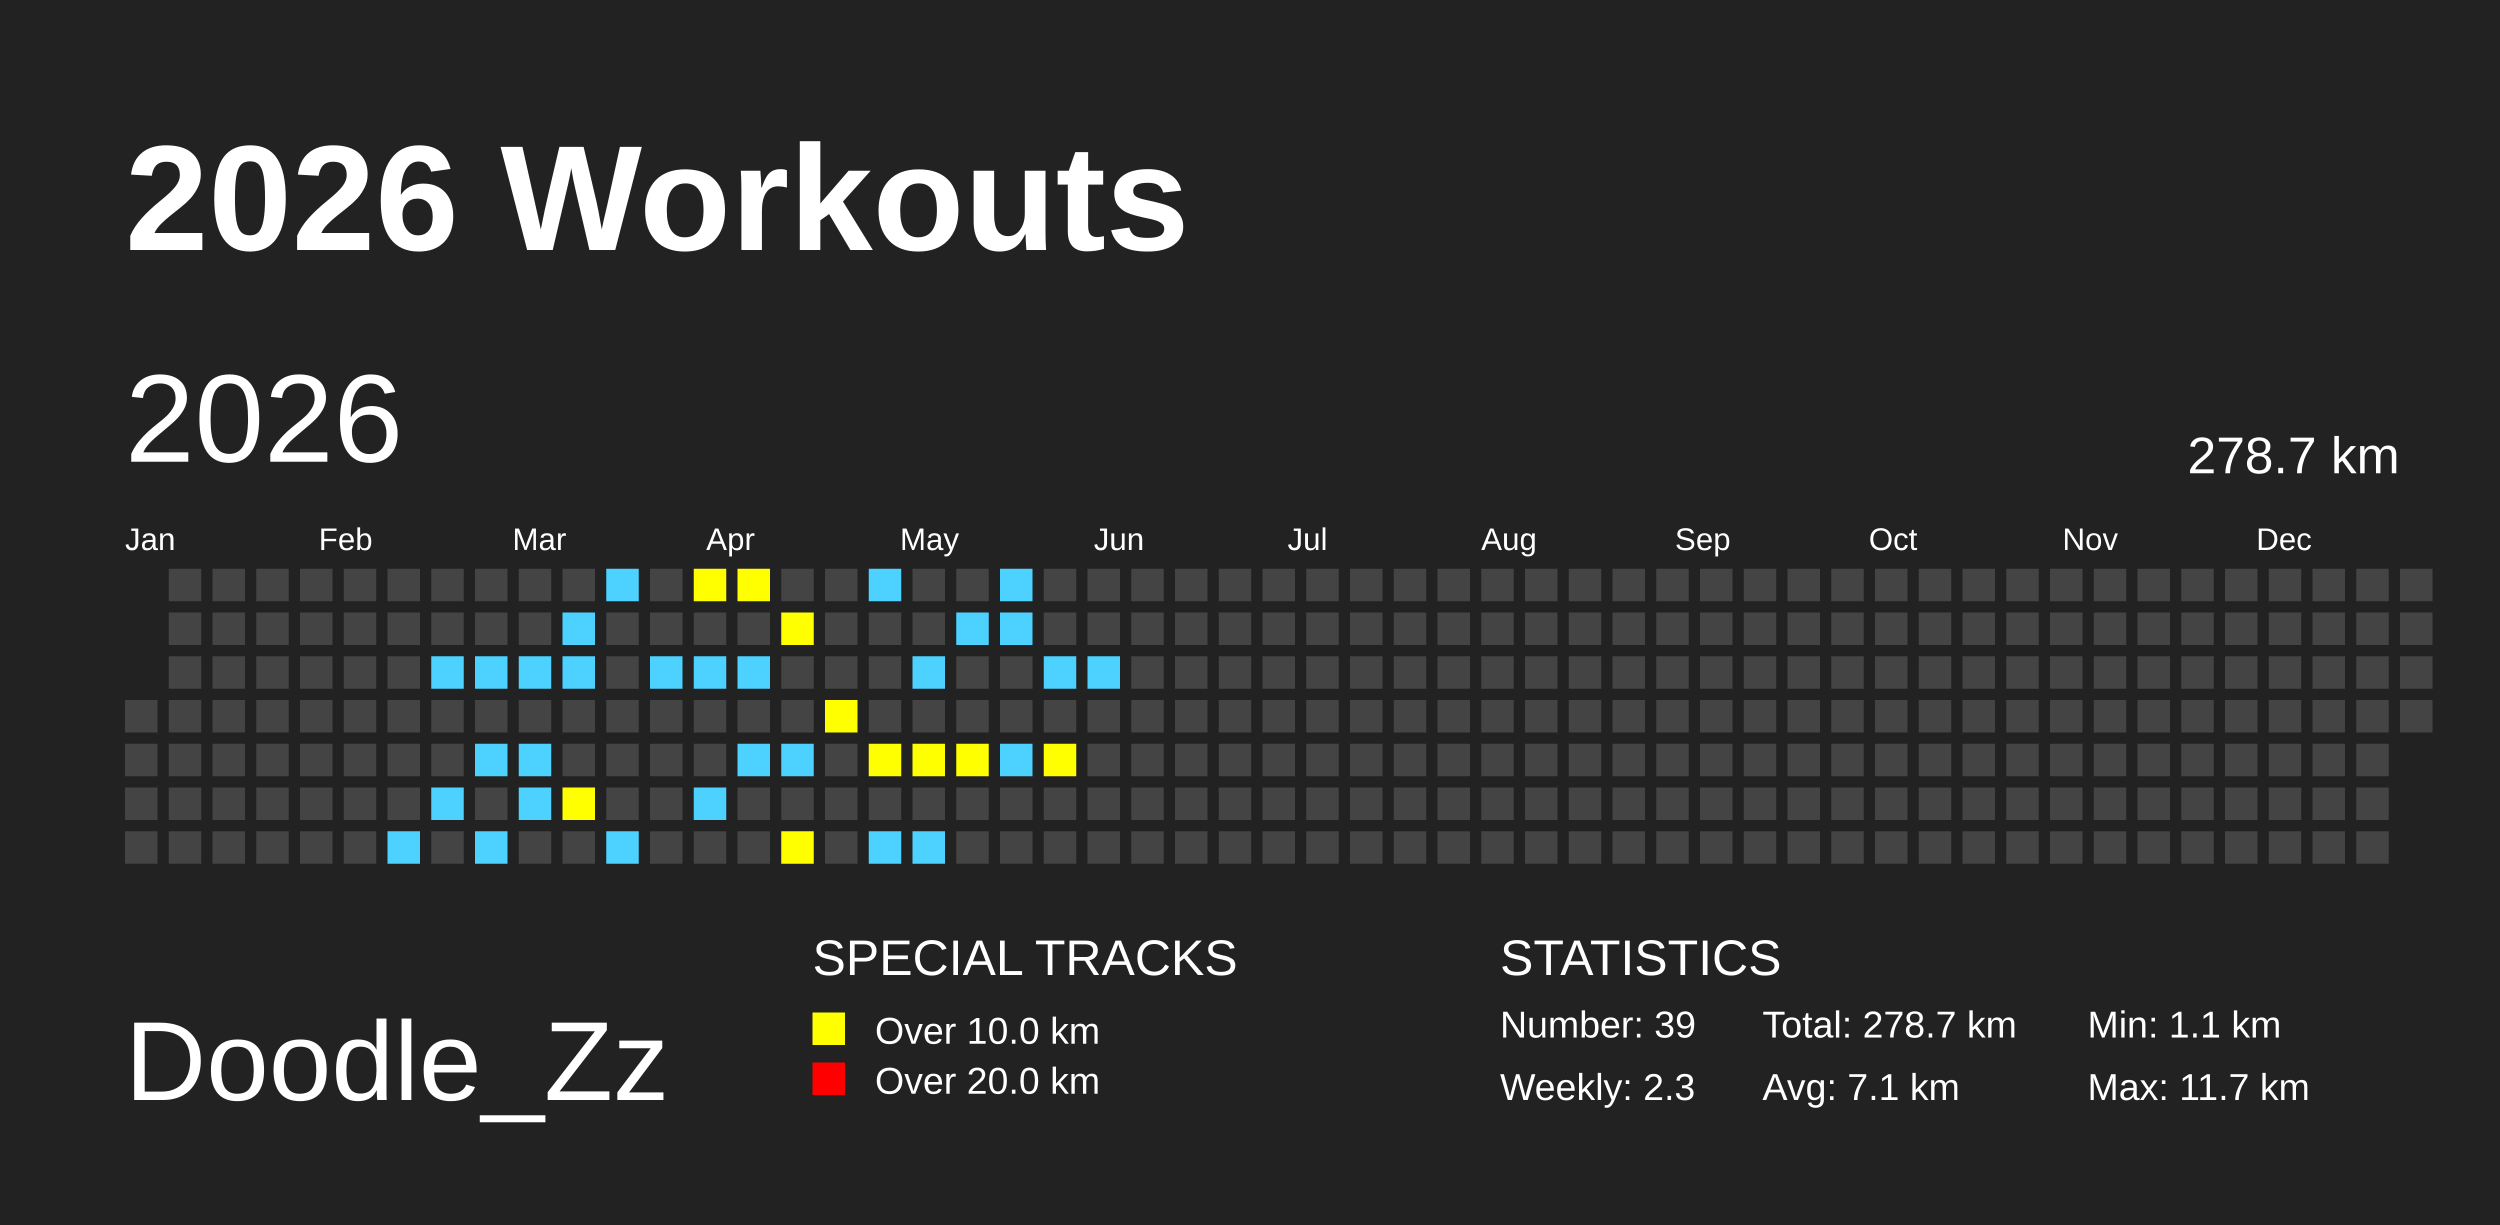
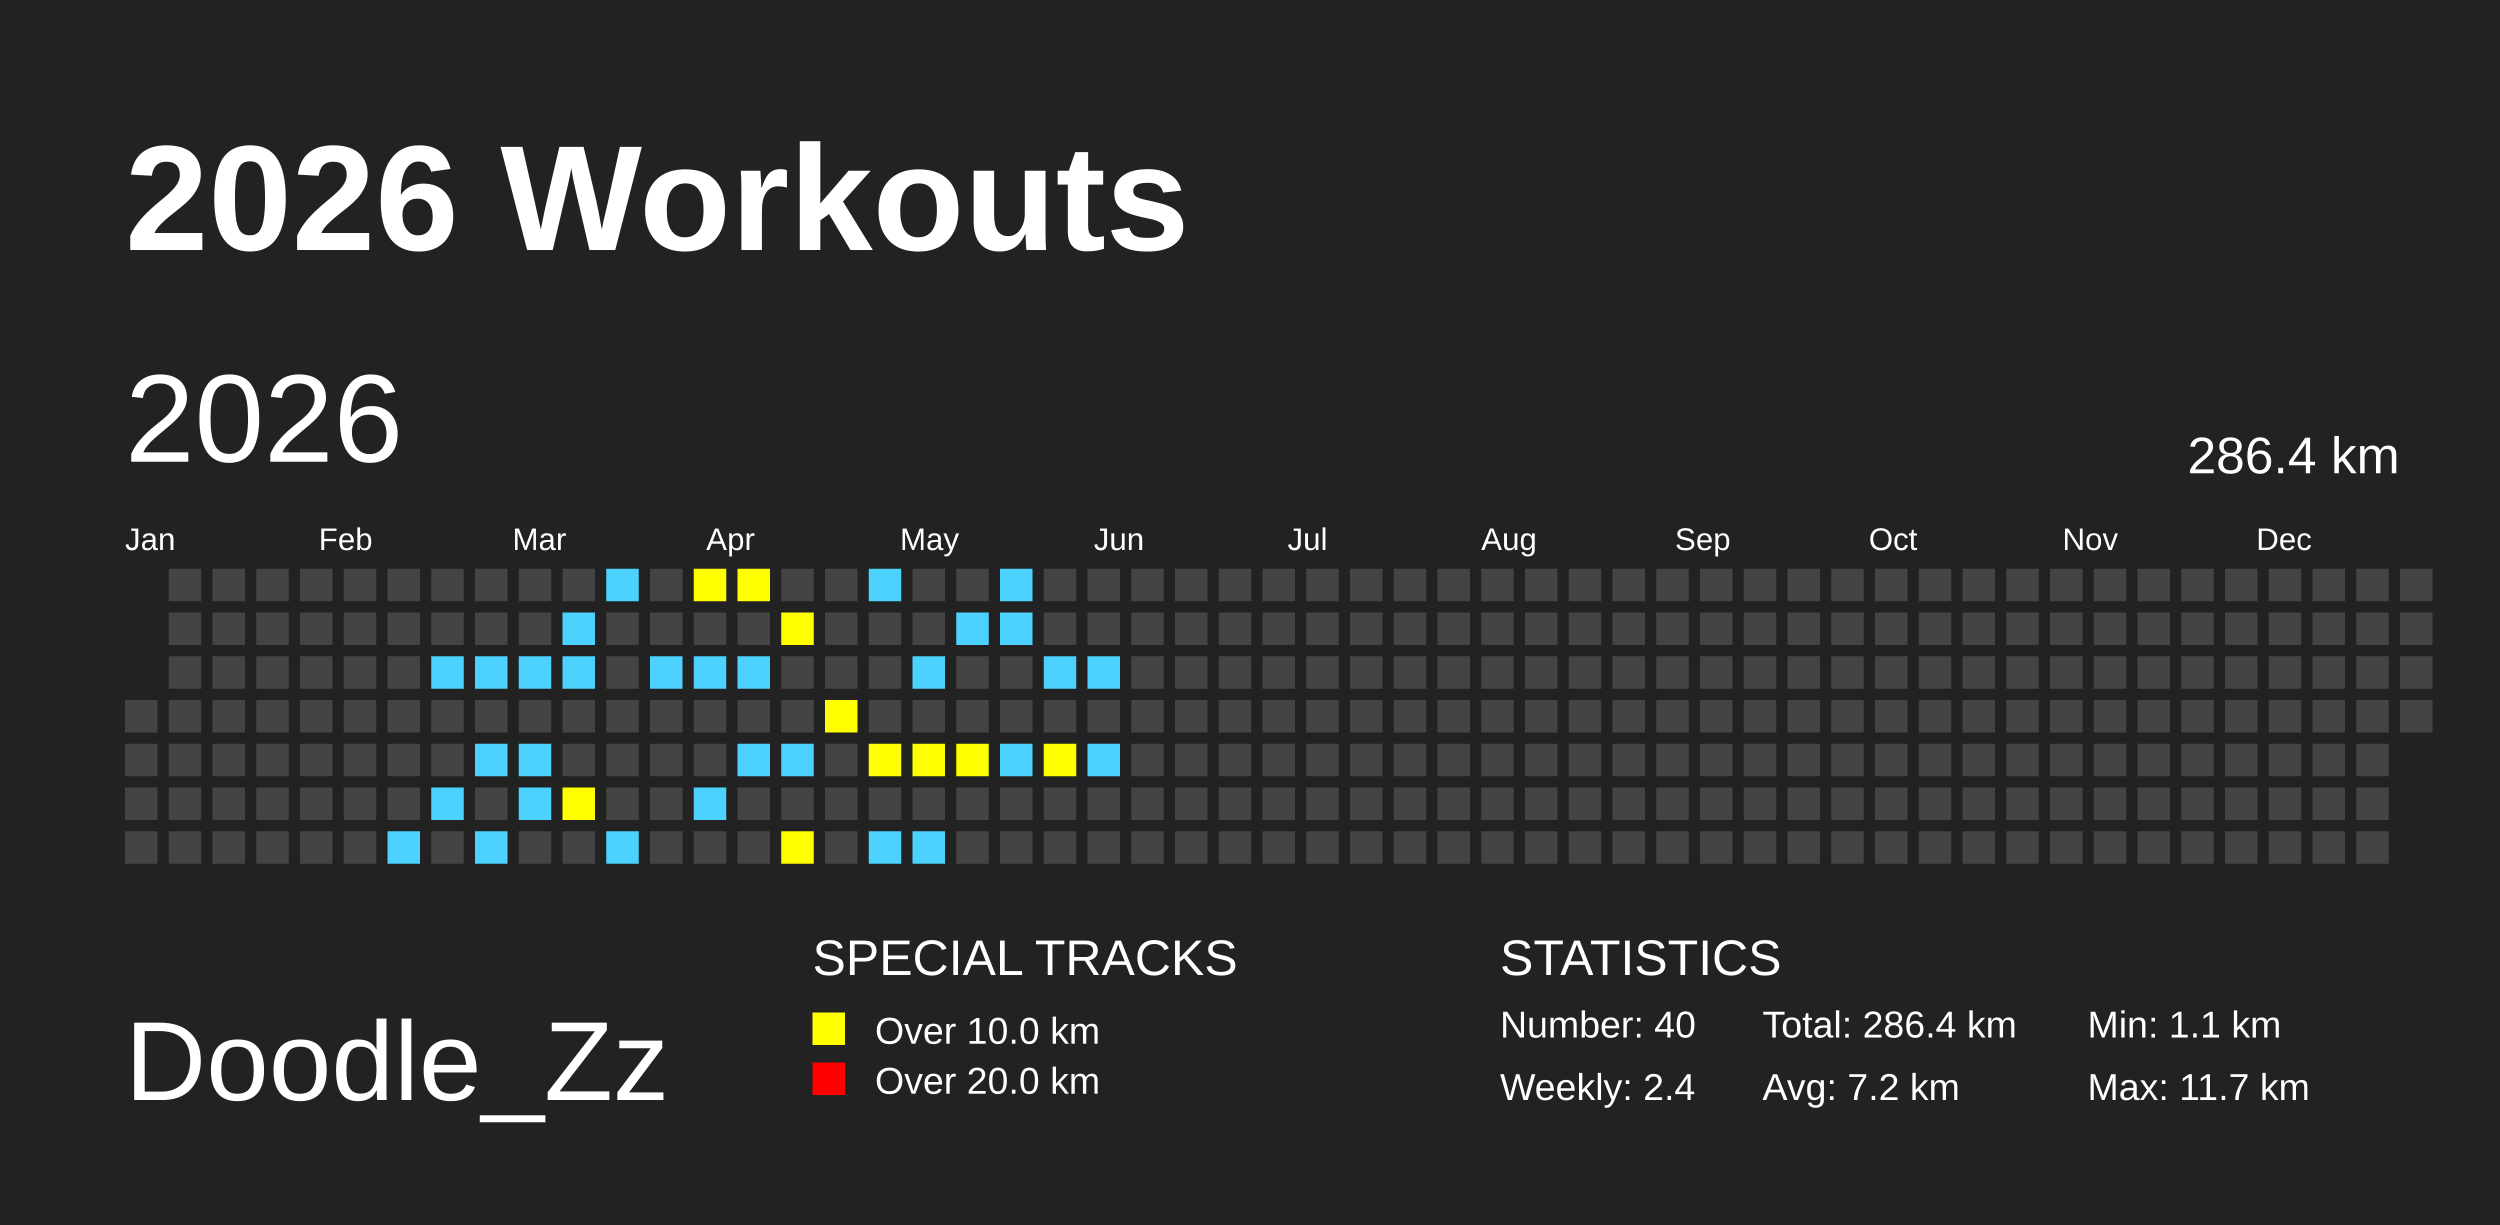
<svg xmlns="http://www.w3.org/2000/svg" baseProfile="full" height="98mm" version="1.1" viewBox="0,0,200,98" width="200mm">
  <defs />
  <rect fill="#222222" height="98" width="200" x="0" y="0" />
  <text fill="#FFFFFF" style="font-size:12px; font-family:Arial; font-weight:bold;" x="10" y="20">2026 Workouts</text>
  <text fill="#FFFFFF" style="font-size:9px; font-family:Arial" x="10" y="88">Doodle_Zz</text>
  <text fill="#FFFFFF" style="font-size:4px; font-family:Arial" x="65" y="78">SPECIAL TRACKS</text>
  <rect fill="yellow" height="2.6" width="2.6" x="65" y="81" />
  <text fill="#FFFFFF" style="font-size:3px; font-family:Arial" x="70" y="83.5">Over 10.0 km</text>
  <rect fill="red" height="2.6" width="2.6" x="65" y="85" />
  <text fill="#FFFFFF" style="font-size:3px; font-family:Arial" x="70" y="87.5">Over 20.0 km</text>
  <text fill="#FFFFFF" style="font-size:4px; font-family:Arial" x="120" y="78">STATISTICS</text>
-   <text fill="#FFFFFF" style="font-size:3px; font-family:Arial" x="120" y="83">Number: 39</text>
-   <text fill="#FFFFFF" style="font-size:3px; font-family:Arial" x="120" y="88">Weekly: 2.3</text>
-   <text fill="#FFFFFF" style="font-size:3px; font-family:Arial" x="141" y="83">Total: 278.7 km</text>
-   <text fill="#FFFFFF" style="font-size:3px; font-family:Arial" x="141" y="88">Avg: 7.1 km</text>
+   <text fill="#FFFFFF" style="font-size:3px; font-family:Arial" x="120" y="83">Number: 40</text>
+   <text fill="#FFFFFF" style="font-size:3px; font-family:Arial" x="120" y="88">Weekly: 2.4</text>
+   <text fill="#FFFFFF" style="font-size:3px; font-family:Arial" x="141" y="83">Total: 286.4 km</text>
+   <text fill="#FFFFFF" style="font-size:3px; font-family:Arial" x="141" y="88">Avg: 7.2 km</text>
  <text fill="#FFFFFF" style="font-size:3px; font-family:Arial" x="167" y="83">Min: 1.1 km</text>
  <text fill="#FFFFFF" style="font-size:3px; font-family:Arial" x="167" y="88">Max: 11.7 km</text>
  <text dominant-baseline="hanging" fill="#FFFFFF" style="font-size:10.0px; font-family:Arial;" x="10" y="30">2026</text>
-   <text dominant-baseline="hanging" fill="#FFFFFF" style="font-size:4.125px; font-family:Arial;" x="175" y="35">278.7 km</text>
+   <text dominant-baseline="hanging" fill="#FFFFFF" style="font-size:4.125px; font-family:Arial;" x="175" y="35">286.4 km</text>
  <text fill="#FFFFFF" style="font-size:2.5px; font-family:Arial" x="10.0" y="44">Jan</text>
  <text fill="#FFFFFF" style="font-size:2.5px; font-family:Arial" x="25.5" y="44">Feb</text>
  <text fill="#FFFFFF" style="font-size:2.5px; font-family:Arial" x="41.0" y="44">Mar</text>
  <text fill="#FFFFFF" style="font-size:2.5px; font-family:Arial" x="56.5" y="44">Apr</text>
  <text fill="#FFFFFF" style="font-size:2.5px; font-family:Arial" x="72.0" y="44">May</text>
  <text fill="#FFFFFF" style="font-size:2.5px; font-family:Arial" x="87.5" y="44">Jun</text>
  <text fill="#FFFFFF" style="font-size:2.5px; font-family:Arial" x="103.0" y="44">Jul</text>
  <text fill="#FFFFFF" style="font-size:2.5px; font-family:Arial" x="118.5" y="44">Aug</text>
  <text fill="#FFFFFF" style="font-size:2.5px; font-family:Arial" x="134.0" y="44">Sep</text>
  <text fill="#FFFFFF" style="font-size:2.5px; font-family:Arial" x="149.5" y="44">Oct</text>
  <text fill="#FFFFFF" style="font-size:2.5px; font-family:Arial" x="165.0" y="44">Nov</text>
  <text fill="#FFFFFF" style="font-size:2.5px; font-family:Arial" x="180.5" y="44">Dec</text>
  <rect fill="#444444" height="2.6" width="2.6" x="10.0" y="56.0" />
  <rect fill="#444444" height="2.6" width="2.6" x="10.0" y="59.5" />
  <rect fill="#444444" height="2.6" width="2.6" x="10.0" y="63.0" />
  <rect fill="#444444" height="2.6" width="2.6" x="10.0" y="66.5" />
  <rect fill="#444444" height="2.6" width="2.6" x="13.5" y="45.5" />
  <rect fill="#444444" height="2.6" width="2.6" x="13.5" y="49.0" />
  <rect fill="#444444" height="2.6" width="2.6" x="13.5" y="52.5" />
  <rect fill="#444444" height="2.6" width="2.6" x="13.5" y="56.0" />
  <rect fill="#444444" height="2.6" width="2.6" x="13.5" y="59.5" />
  <rect fill="#444444" height="2.6" width="2.6" x="13.5" y="63.0" />
  <rect fill="#444444" height="2.6" width="2.6" x="13.5" y="66.5" />
  <rect fill="#444444" height="2.6" width="2.6" x="17.0" y="45.5" />
  <rect fill="#444444" height="2.6" width="2.6" x="17.0" y="49.0" />
  <rect fill="#444444" height="2.6" width="2.6" x="17.0" y="52.5" />
  <rect fill="#444444" height="2.6" width="2.6" x="17.0" y="56.0" />
  <rect fill="#444444" height="2.6" width="2.6" x="17.0" y="59.5" />
  <rect fill="#444444" height="2.6" width="2.6" x="17.0" y="63.0" />
  <rect fill="#444444" height="2.6" width="2.6" x="17.0" y="66.5" />
  <rect fill="#444444" height="2.6" width="2.6" x="20.5" y="45.5" />
  <rect fill="#444444" height="2.6" width="2.6" x="20.5" y="49.0" />
  <rect fill="#444444" height="2.6" width="2.6" x="20.5" y="52.5" />
  <rect fill="#444444" height="2.6" width="2.6" x="20.5" y="56.0" />
  <rect fill="#444444" height="2.6" width="2.6" x="20.5" y="59.5" />
  <rect fill="#444444" height="2.6" width="2.6" x="20.5" y="63.0" />
  <rect fill="#444444" height="2.6" width="2.6" x="20.5" y="66.5" />
  <rect fill="#444444" height="2.6" width="2.6" x="24.0" y="45.5" />
  <rect fill="#444444" height="2.6" width="2.6" x="24.0" y="49.0" />
  <rect fill="#444444" height="2.6" width="2.6" x="24.0" y="52.5" />
  <rect fill="#444444" height="2.6" width="2.6" x="24.0" y="56.0" />
  <rect fill="#444444" height="2.6" width="2.6" x="24.0" y="59.5" />
  <rect fill="#444444" height="2.6" width="2.6" x="24.0" y="63.0" />
  <rect fill="#444444" height="2.6" width="2.6" x="24.0" y="66.5" />
  <rect fill="#444444" height="2.6" width="2.6" x="27.5" y="45.5" />
  <rect fill="#444444" height="2.6" width="2.6" x="27.5" y="49.0" />
  <rect fill="#444444" height="2.6" width="2.6" x="27.5" y="52.5" />
  <rect fill="#444444" height="2.6" width="2.6" x="27.5" y="56.0" />
  <rect fill="#444444" height="2.6" width="2.6" x="27.5" y="59.5" />
  <rect fill="#444444" height="2.6" width="2.6" x="27.5" y="63.0" />
  <rect fill="#444444" height="2.6" width="2.6" x="27.5" y="66.5" />
  <rect fill="#444444" height="2.6" width="2.6" x="31.0" y="45.5" />
  <rect fill="#444444" height="2.6" width="2.6" x="31.0" y="49.0" />
  <rect fill="#444444" height="2.6" width="2.6" x="31.0" y="52.5" />
  <rect fill="#444444" height="2.6" width="2.6" x="31.0" y="56.0" />
  <rect fill="#444444" height="2.6" width="2.6" x="31.0" y="59.5" />
  <rect fill="#444444" height="2.6" width="2.6" x="31.0" y="63.0" />
  <rect fill="#4DD2FF" height="2.6" width="2.6" x="31.0" y="66.5" />
  <rect fill="#444444" height="2.6" width="2.6" x="34.5" y="45.5" />
  <rect fill="#444444" height="2.6" width="2.6" x="34.5" y="49.0" />
  <rect fill="#4DD2FF" height="2.6" width="2.6" x="34.5" y="52.5" />
  <rect fill="#444444" height="2.6" width="2.6" x="34.5" y="56.0" />
  <rect fill="#444444" height="2.6" width="2.6" x="34.5" y="59.5" />
  <rect fill="#4DD2FF" height="2.6" width="2.6" x="34.5" y="63.0" />
  <rect fill="#444444" height="2.6" width="2.6" x="34.5" y="66.5" />
  <rect fill="#444444" height="2.6" width="2.6" x="38.0" y="45.5" />
  <rect fill="#444444" height="2.6" width="2.6" x="38.0" y="49.0" />
  <rect fill="#4DD2FF" height="2.6" width="2.6" x="38.0" y="52.5" />
  <rect fill="#444444" height="2.6" width="2.6" x="38.0" y="56.0" />
  <rect fill="#4DD2FF" height="2.6" width="2.6" x="38.0" y="59.5" />
  <rect fill="#444444" height="2.6" width="2.6" x="38.0" y="63.0" />
  <rect fill="#4DD2FF" height="2.6" width="2.6" x="38.0" y="66.5" />
  <rect fill="#444444" height="2.6" width="2.6" x="41.5" y="45.5" />
  <rect fill="#444444" height="2.6" width="2.6" x="41.5" y="49.0" />
  <rect fill="#4DD2FF" height="2.6" width="2.6" x="41.5" y="52.5" />
  <rect fill="#444444" height="2.6" width="2.6" x="41.5" y="56.0" />
  <rect fill="#4DD2FF" height="2.6" width="2.6" x="41.5" y="59.5" />
  <rect fill="#4DD2FF" height="2.6" width="2.6" x="41.5" y="63.0" />
  <rect fill="#444444" height="2.6" width="2.6" x="41.5" y="66.5" />
  <rect fill="#444444" height="2.6" width="2.6" x="45.0" y="45.5" />
  <rect fill="#4DD2FF" height="2.6" width="2.6" x="45.0" y="49.0" />
  <rect fill="#4DD2FF" height="2.6" width="2.6" x="45.0" y="52.5" />
  <rect fill="#444444" height="2.6" width="2.6" x="45.0" y="56.0" />
  <rect fill="#444444" height="2.6" width="2.6" x="45.0" y="59.5" />
  <rect fill="yellow" height="2.6" width="2.6" x="45.0" y="63.0" />
  <rect fill="#444444" height="2.6" width="2.6" x="45.0" y="66.5" />
  <rect fill="#4DD2FF" height="2.6" width="2.6" x="48.5" y="45.5" />
  <rect fill="#444444" height="2.6" width="2.6" x="48.5" y="49.0" />
  <rect fill="#444444" height="2.6" width="2.6" x="48.5" y="52.5" />
  <rect fill="#444444" height="2.6" width="2.6" x="48.5" y="56.0" />
  <rect fill="#444444" height="2.6" width="2.6" x="48.5" y="59.5" />
  <rect fill="#444444" height="2.6" width="2.6" x="48.5" y="63.0" />
  <rect fill="#4DD2FF" height="2.6" width="2.6" x="48.5" y="66.5" />
  <rect fill="#444444" height="2.6" width="2.6" x="52.0" y="45.5" />
  <rect fill="#444444" height="2.6" width="2.6" x="52.0" y="49.0" />
  <rect fill="#4DD2FF" height="2.6" width="2.6" x="52.0" y="52.5" />
  <rect fill="#444444" height="2.6" width="2.6" x="52.0" y="56.0" />
  <rect fill="#444444" height="2.6" width="2.6" x="52.0" y="59.5" />
  <rect fill="#444444" height="2.6" width="2.6" x="52.0" y="63.0" />
  <rect fill="#444444" height="2.6" width="2.6" x="52.0" y="66.5" />
  <rect fill="yellow" height="2.6" width="2.6" x="55.5" y="45.5" />
  <rect fill="#444444" height="2.6" width="2.6" x="55.5" y="49.0" />
  <rect fill="#4DD2FF" height="2.6" width="2.6" x="55.5" y="52.5" />
  <rect fill="#444444" height="2.6" width="2.6" x="55.5" y="56.0" />
  <rect fill="#444444" height="2.6" width="2.6" x="55.5" y="59.5" />
  <rect fill="#4DD2FF" height="2.6" width="2.6" x="55.5" y="63.0" />
  <rect fill="#444444" height="2.6" width="2.6" x="55.5" y="66.5" />
  <rect fill="yellow" height="2.6" width="2.6" x="59.0" y="45.5" />
  <rect fill="#444444" height="2.6" width="2.6" x="59.0" y="49.0" />
  <rect fill="#4DD2FF" height="2.6" width="2.6" x="59.0" y="52.5" />
  <rect fill="#444444" height="2.6" width="2.6" x="59.0" y="56.0" />
  <rect fill="#4DD2FF" height="2.6" width="2.6" x="59.0" y="59.5" />
  <rect fill="#444444" height="2.6" width="2.6" x="59.0" y="63.0" />
  <rect fill="#444444" height="2.6" width="2.6" x="59.0" y="66.5" />
  <rect fill="#444444" height="2.6" width="2.6" x="62.5" y="45.5" />
  <rect fill="yellow" height="2.6" width="2.6" x="62.5" y="49.0" />
  <rect fill="#444444" height="2.6" width="2.6" x="62.5" y="52.5" />
  <rect fill="#444444" height="2.6" width="2.6" x="62.5" y="56.0" />
  <rect fill="#4DD2FF" height="2.6" width="2.6" x="62.5" y="59.5" />
  <rect fill="#444444" height="2.6" width="2.6" x="62.5" y="63.0" />
  <rect fill="yellow" height="2.6" width="2.6" x="62.5" y="66.5" />
  <rect fill="#444444" height="2.6" width="2.6" x="66.0" y="45.5" />
  <rect fill="#444444" height="2.6" width="2.6" x="66.0" y="49.0" />
  <rect fill="#444444" height="2.6" width="2.6" x="66.0" y="52.5" />
  <rect fill="yellow" height="2.6" width="2.6" x="66.0" y="56.0" />
  <rect fill="#444444" height="2.6" width="2.6" x="66.0" y="59.5" />
  <rect fill="#444444" height="2.6" width="2.6" x="66.0" y="63.0" />
  <rect fill="#444444" height="2.6" width="2.6" x="66.0" y="66.5" />
  <rect fill="#4DD2FF" height="2.6" width="2.6" x="69.5" y="45.5" />
  <rect fill="#444444" height="2.6" width="2.6" x="69.5" y="49.0" />
  <rect fill="#444444" height="2.6" width="2.6" x="69.5" y="52.5" />
  <rect fill="#444444" height="2.6" width="2.6" x="69.5" y="56.0" />
  <rect fill="yellow" height="2.6" width="2.6" x="69.5" y="59.5" />
  <rect fill="#444444" height="2.6" width="2.6" x="69.5" y="63.0" />
  <rect fill="#4DD2FF" height="2.6" width="2.6" x="69.5" y="66.5" />
  <rect fill="#444444" height="2.6" width="2.6" x="73.0" y="45.5" />
  <rect fill="#444444" height="2.6" width="2.6" x="73.0" y="49.0" />
  <rect fill="#4DD2FF" height="2.6" width="2.6" x="73.0" y="52.5" />
  <rect fill="#444444" height="2.6" width="2.6" x="73.0" y="56.0" />
  <rect fill="yellow" height="2.6" width="2.6" x="73.0" y="59.5" />
  <rect fill="#444444" height="2.6" width="2.6" x="73.0" y="63.0" />
  <rect fill="#4DD2FF" height="2.6" width="2.6" x="73.0" y="66.5" />
  <rect fill="#444444" height="2.6" width="2.6" x="76.5" y="45.5" />
  <rect fill="#4DD2FF" height="2.6" width="2.6" x="76.5" y="49.0" />
  <rect fill="#444444" height="2.6" width="2.6" x="76.5" y="52.5" />
  <rect fill="#444444" height="2.6" width="2.6" x="76.5" y="56.0" />
  <rect fill="yellow" height="2.6" width="2.6" x="76.5" y="59.5" />
  <rect fill="#444444" height="2.6" width="2.6" x="76.5" y="63.0" />
  <rect fill="#444444" height="2.6" width="2.6" x="76.5" y="66.5" />
  <rect fill="#4DD2FF" height="2.6" width="2.6" x="80.0" y="45.5" />
  <rect fill="#4DD2FF" height="2.6" width="2.6" x="80.0" y="49.0" />
  <rect fill="#444444" height="2.6" width="2.6" x="80.0" y="52.5" />
  <rect fill="#444444" height="2.6" width="2.6" x="80.0" y="56.0" />
  <rect fill="#4DD2FF" height="2.6" width="2.6" x="80.0" y="59.5" />
  <rect fill="#444444" height="2.6" width="2.6" x="80.0" y="63.0" />
  <rect fill="#444444" height="2.6" width="2.6" x="80.0" y="66.5" />
  <rect fill="#444444" height="2.6" width="2.6" x="83.5" y="45.5" />
  <rect fill="#444444" height="2.6" width="2.6" x="83.5" y="49.0" />
  <rect fill="#4DD2FF" height="2.6" width="2.6" x="83.5" y="52.5" />
  <rect fill="#444444" height="2.6" width="2.6" x="83.5" y="56.0" />
  <rect fill="yellow" height="2.6" width="2.6" x="83.5" y="59.5" />
  <rect fill="#444444" height="2.6" width="2.6" x="83.5" y="63.0" />
  <rect fill="#444444" height="2.6" width="2.6" x="83.5" y="66.5" />
  <rect fill="#444444" height="2.6" width="2.6" x="87.0" y="45.5" />
  <rect fill="#444444" height="2.6" width="2.6" x="87.0" y="49.0" />
  <rect fill="#4DD2FF" height="2.6" width="2.6" x="87.0" y="52.5" />
  <rect fill="#444444" height="2.6" width="2.6" x="87.0" y="56.0" />
-   <rect fill="#444444" height="2.6" width="2.6" x="87.0" y="59.5" />
+   <rect fill="#4DD2FF" height="2.6" width="2.6" x="87.0" y="59.5" />
  <rect fill="#444444" height="2.6" width="2.6" x="87.0" y="63.0" />
  <rect fill="#444444" height="2.6" width="2.6" x="87.0" y="66.5" />
  <rect fill="#444444" height="2.6" width="2.6" x="90.5" y="45.5" />
  <rect fill="#444444" height="2.6" width="2.6" x="90.5" y="49.0" />
  <rect fill="#444444" height="2.6" width="2.6" x="90.5" y="52.5" />
  <rect fill="#444444" height="2.6" width="2.6" x="90.5" y="56.0" />
  <rect fill="#444444" height="2.6" width="2.6" x="90.5" y="59.5" />
  <rect fill="#444444" height="2.6" width="2.6" x="90.5" y="63.0" />
  <rect fill="#444444" height="2.6" width="2.6" x="90.5" y="66.5" />
  <rect fill="#444444" height="2.6" width="2.6" x="94.0" y="45.5" />
  <rect fill="#444444" height="2.6" width="2.6" x="94.0" y="49.0" />
  <rect fill="#444444" height="2.6" width="2.6" x="94.0" y="52.5" />
  <rect fill="#444444" height="2.6" width="2.6" x="94.0" y="56.0" />
  <rect fill="#444444" height="2.6" width="2.6" x="94.0" y="59.5" />
  <rect fill="#444444" height="2.6" width="2.6" x="94.0" y="63.0" />
  <rect fill="#444444" height="2.6" width="2.6" x="94.0" y="66.5" />
  <rect fill="#444444" height="2.6" width="2.6" x="97.5" y="45.5" />
  <rect fill="#444444" height="2.6" width="2.6" x="97.5" y="49.0" />
  <rect fill="#444444" height="2.6" width="2.6" x="97.5" y="52.5" />
  <rect fill="#444444" height="2.6" width="2.6" x="97.5" y="56.0" />
  <rect fill="#444444" height="2.6" width="2.6" x="97.5" y="59.5" />
  <rect fill="#444444" height="2.6" width="2.6" x="97.5" y="63.0" />
  <rect fill="#444444" height="2.6" width="2.6" x="97.5" y="66.5" />
  <rect fill="#444444" height="2.6" width="2.6" x="101.0" y="45.5" />
  <rect fill="#444444" height="2.6" width="2.6" x="101.0" y="49.0" />
  <rect fill="#444444" height="2.6" width="2.6" x="101.0" y="52.5" />
  <rect fill="#444444" height="2.6" width="2.6" x="101.0" y="56.0" />
  <rect fill="#444444" height="2.6" width="2.6" x="101.0" y="59.5" />
  <rect fill="#444444" height="2.6" width="2.6" x="101.0" y="63.0" />
  <rect fill="#444444" height="2.6" width="2.6" x="101.0" y="66.5" />
  <rect fill="#444444" height="2.6" width="2.6" x="104.5" y="45.5" />
  <rect fill="#444444" height="2.6" width="2.6" x="104.5" y="49.0" />
  <rect fill="#444444" height="2.6" width="2.6" x="104.5" y="52.5" />
  <rect fill="#444444" height="2.6" width="2.6" x="104.5" y="56.0" />
  <rect fill="#444444" height="2.6" width="2.6" x="104.5" y="59.5" />
  <rect fill="#444444" height="2.6" width="2.6" x="104.5" y="63.0" />
  <rect fill="#444444" height="2.6" width="2.6" x="104.5" y="66.5" />
  <rect fill="#444444" height="2.6" width="2.6" x="108.0" y="45.5" />
  <rect fill="#444444" height="2.6" width="2.6" x="108.0" y="49.0" />
  <rect fill="#444444" height="2.6" width="2.6" x="108.0" y="52.5" />
  <rect fill="#444444" height="2.6" width="2.6" x="108.0" y="56.0" />
  <rect fill="#444444" height="2.6" width="2.6" x="108.0" y="59.5" />
  <rect fill="#444444" height="2.6" width="2.6" x="108.0" y="63.0" />
  <rect fill="#444444" height="2.6" width="2.6" x="108.0" y="66.5" />
  <rect fill="#444444" height="2.6" width="2.6" x="111.5" y="45.5" />
  <rect fill="#444444" height="2.6" width="2.6" x="111.5" y="49.0" />
  <rect fill="#444444" height="2.6" width="2.6" x="111.5" y="52.5" />
  <rect fill="#444444" height="2.6" width="2.6" x="111.5" y="56.0" />
  <rect fill="#444444" height="2.6" width="2.6" x="111.5" y="59.5" />
  <rect fill="#444444" height="2.6" width="2.6" x="111.5" y="63.0" />
  <rect fill="#444444" height="2.6" width="2.6" x="111.5" y="66.5" />
  <rect fill="#444444" height="2.6" width="2.6" x="115.0" y="45.5" />
  <rect fill="#444444" height="2.6" width="2.6" x="115.0" y="49.0" />
  <rect fill="#444444" height="2.6" width="2.6" x="115.0" y="52.5" />
  <rect fill="#444444" height="2.6" width="2.6" x="115.0" y="56.0" />
  <rect fill="#444444" height="2.6" width="2.6" x="115.0" y="59.5" />
  <rect fill="#444444" height="2.6" width="2.6" x="115.0" y="63.0" />
  <rect fill="#444444" height="2.6" width="2.6" x="115.0" y="66.5" />
  <rect fill="#444444" height="2.6" width="2.6" x="118.5" y="45.5" />
  <rect fill="#444444" height="2.6" width="2.6" x="118.5" y="49.0" />
  <rect fill="#444444" height="2.6" width="2.6" x="118.5" y="52.5" />
  <rect fill="#444444" height="2.6" width="2.6" x="118.5" y="56.0" />
  <rect fill="#444444" height="2.6" width="2.6" x="118.5" y="59.5" />
  <rect fill="#444444" height="2.6" width="2.6" x="118.5" y="63.0" />
  <rect fill="#444444" height="2.6" width="2.6" x="118.5" y="66.5" />
  <rect fill="#444444" height="2.6" width="2.6" x="122.0" y="45.5" />
  <rect fill="#444444" height="2.6" width="2.6" x="122.0" y="49.0" />
  <rect fill="#444444" height="2.6" width="2.6" x="122.0" y="52.5" />
  <rect fill="#444444" height="2.6" width="2.6" x="122.0" y="56.0" />
  <rect fill="#444444" height="2.6" width="2.6" x="122.0" y="59.5" />
  <rect fill="#444444" height="2.6" width="2.6" x="122.0" y="63.0" />
  <rect fill="#444444" height="2.6" width="2.6" x="122.0" y="66.5" />
  <rect fill="#444444" height="2.6" width="2.6" x="125.5" y="45.5" />
  <rect fill="#444444" height="2.6" width="2.6" x="125.5" y="49.0" />
  <rect fill="#444444" height="2.6" width="2.6" x="125.5" y="52.5" />
  <rect fill="#444444" height="2.6" width="2.6" x="125.5" y="56.0" />
  <rect fill="#444444" height="2.6" width="2.6" x="125.5" y="59.5" />
  <rect fill="#444444" height="2.6" width="2.6" x="125.5" y="63.0" />
  <rect fill="#444444" height="2.6" width="2.6" x="125.5" y="66.5" />
  <rect fill="#444444" height="2.6" width="2.6" x="129.0" y="45.5" />
  <rect fill="#444444" height="2.6" width="2.6" x="129.0" y="49.0" />
  <rect fill="#444444" height="2.6" width="2.6" x="129.0" y="52.5" />
  <rect fill="#444444" height="2.6" width="2.6" x="129.0" y="56.0" />
  <rect fill="#444444" height="2.6" width="2.6" x="129.0" y="59.5" />
  <rect fill="#444444" height="2.6" width="2.6" x="129.0" y="63.0" />
  <rect fill="#444444" height="2.6" width="2.6" x="129.0" y="66.5" />
  <rect fill="#444444" height="2.6" width="2.6" x="132.5" y="45.5" />
  <rect fill="#444444" height="2.6" width="2.6" x="132.5" y="49.0" />
  <rect fill="#444444" height="2.6" width="2.6" x="132.5" y="52.5" />
  <rect fill="#444444" height="2.6" width="2.6" x="132.5" y="56.0" />
  <rect fill="#444444" height="2.6" width="2.6" x="132.5" y="59.5" />
  <rect fill="#444444" height="2.6" width="2.6" x="132.5" y="63.0" />
  <rect fill="#444444" height="2.6" width="2.6" x="132.5" y="66.5" />
  <rect fill="#444444" height="2.6" width="2.6" x="136.0" y="45.5" />
  <rect fill="#444444" height="2.6" width="2.6" x="136.0" y="49.0" />
  <rect fill="#444444" height="2.6" width="2.6" x="136.0" y="52.5" />
  <rect fill="#444444" height="2.6" width="2.6" x="136.0" y="56.0" />
  <rect fill="#444444" height="2.6" width="2.6" x="136.0" y="59.5" />
  <rect fill="#444444" height="2.6" width="2.6" x="136.0" y="63.0" />
  <rect fill="#444444" height="2.6" width="2.6" x="136.0" y="66.5" />
  <rect fill="#444444" height="2.6" width="2.6" x="139.5" y="45.5" />
  <rect fill="#444444" height="2.6" width="2.6" x="139.5" y="49.0" />
  <rect fill="#444444" height="2.6" width="2.6" x="139.5" y="52.5" />
  <rect fill="#444444" height="2.6" width="2.6" x="139.5" y="56.0" />
  <rect fill="#444444" height="2.6" width="2.6" x="139.5" y="59.5" />
  <rect fill="#444444" height="2.6" width="2.6" x="139.5" y="63.0" />
  <rect fill="#444444" height="2.6" width="2.6" x="139.5" y="66.5" />
  <rect fill="#444444" height="2.6" width="2.6" x="143.0" y="45.5" />
  <rect fill="#444444" height="2.6" width="2.6" x="143.0" y="49.0" />
  <rect fill="#444444" height="2.6" width="2.6" x="143.0" y="52.5" />
  <rect fill="#444444" height="2.6" width="2.6" x="143.0" y="56.0" />
  <rect fill="#444444" height="2.6" width="2.6" x="143.0" y="59.5" />
  <rect fill="#444444" height="2.6" width="2.6" x="143.0" y="63.0" />
  <rect fill="#444444" height="2.6" width="2.6" x="143.0" y="66.5" />
  <rect fill="#444444" height="2.6" width="2.6" x="146.5" y="45.5" />
  <rect fill="#444444" height="2.6" width="2.6" x="146.5" y="49.0" />
  <rect fill="#444444" height="2.6" width="2.6" x="146.5" y="52.5" />
  <rect fill="#444444" height="2.6" width="2.6" x="146.5" y="56.0" />
  <rect fill="#444444" height="2.6" width="2.6" x="146.5" y="59.5" />
  <rect fill="#444444" height="2.6" width="2.6" x="146.5" y="63.0" />
  <rect fill="#444444" height="2.6" width="2.6" x="146.5" y="66.5" />
  <rect fill="#444444" height="2.6" width="2.6" x="150.0" y="45.5" />
  <rect fill="#444444" height="2.6" width="2.6" x="150.0" y="49.0" />
  <rect fill="#444444" height="2.6" width="2.6" x="150.0" y="52.5" />
  <rect fill="#444444" height="2.6" width="2.6" x="150.0" y="56.0" />
  <rect fill="#444444" height="2.6" width="2.6" x="150.0" y="59.5" />
  <rect fill="#444444" height="2.6" width="2.6" x="150.0" y="63.0" />
  <rect fill="#444444" height="2.6" width="2.6" x="150.0" y="66.5" />
  <rect fill="#444444" height="2.6" width="2.6" x="153.5" y="45.5" />
  <rect fill="#444444" height="2.6" width="2.6" x="153.5" y="49.0" />
  <rect fill="#444444" height="2.6" width="2.6" x="153.5" y="52.5" />
  <rect fill="#444444" height="2.6" width="2.6" x="153.5" y="56.0" />
  <rect fill="#444444" height="2.6" width="2.6" x="153.5" y="59.5" />
  <rect fill="#444444" height="2.6" width="2.6" x="153.5" y="63.0" />
  <rect fill="#444444" height="2.6" width="2.6" x="153.5" y="66.5" />
  <rect fill="#444444" height="2.6" width="2.6" x="157.0" y="45.5" />
  <rect fill="#444444" height="2.6" width="2.6" x="157.0" y="49.0" />
  <rect fill="#444444" height="2.6" width="2.6" x="157.0" y="52.5" />
  <rect fill="#444444" height="2.6" width="2.6" x="157.0" y="56.0" />
  <rect fill="#444444" height="2.6" width="2.6" x="157.0" y="59.5" />
  <rect fill="#444444" height="2.6" width="2.6" x="157.0" y="63.0" />
  <rect fill="#444444" height="2.6" width="2.6" x="157.0" y="66.5" />
  <rect fill="#444444" height="2.6" width="2.6" x="160.5" y="45.5" />
  <rect fill="#444444" height="2.6" width="2.6" x="160.5" y="49.0" />
  <rect fill="#444444" height="2.6" width="2.6" x="160.5" y="52.5" />
  <rect fill="#444444" height="2.6" width="2.6" x="160.5" y="56.0" />
  <rect fill="#444444" height="2.6" width="2.6" x="160.5" y="59.5" />
  <rect fill="#444444" height="2.6" width="2.6" x="160.5" y="63.0" />
  <rect fill="#444444" height="2.6" width="2.6" x="160.5" y="66.5" />
  <rect fill="#444444" height="2.6" width="2.6" x="164.0" y="45.5" />
  <rect fill="#444444" height="2.6" width="2.6" x="164.0" y="49.0" />
  <rect fill="#444444" height="2.6" width="2.6" x="164.0" y="52.5" />
  <rect fill="#444444" height="2.6" width="2.6" x="164.0" y="56.0" />
  <rect fill="#444444" height="2.6" width="2.6" x="164.0" y="59.5" />
  <rect fill="#444444" height="2.6" width="2.6" x="164.0" y="63.0" />
  <rect fill="#444444" height="2.6" width="2.6" x="164.0" y="66.5" />
  <rect fill="#444444" height="2.6" width="2.6" x="167.5" y="45.5" />
  <rect fill="#444444" height="2.6" width="2.6" x="167.5" y="49.0" />
  <rect fill="#444444" height="2.6" width="2.6" x="167.5" y="52.5" />
  <rect fill="#444444" height="2.6" width="2.6" x="167.5" y="56.0" />
  <rect fill="#444444" height="2.6" width="2.6" x="167.5" y="59.5" />
  <rect fill="#444444" height="2.6" width="2.6" x="167.5" y="63.0" />
  <rect fill="#444444" height="2.6" width="2.6" x="167.5" y="66.5" />
  <rect fill="#444444" height="2.6" width="2.6" x="171.0" y="45.5" />
  <rect fill="#444444" height="2.6" width="2.6" x="171.0" y="49.0" />
  <rect fill="#444444" height="2.6" width="2.6" x="171.0" y="52.5" />
  <rect fill="#444444" height="2.6" width="2.6" x="171.0" y="56.0" />
  <rect fill="#444444" height="2.6" width="2.6" x="171.0" y="59.5" />
  <rect fill="#444444" height="2.6" width="2.6" x="171.0" y="63.0" />
  <rect fill="#444444" height="2.6" width="2.6" x="171.0" y="66.5" />
  <rect fill="#444444" height="2.6" width="2.6" x="174.5" y="45.5" />
  <rect fill="#444444" height="2.6" width="2.6" x="174.5" y="49.0" />
  <rect fill="#444444" height="2.6" width="2.6" x="174.5" y="52.5" />
  <rect fill="#444444" height="2.6" width="2.6" x="174.5" y="56.0" />
  <rect fill="#444444" height="2.6" width="2.6" x="174.5" y="59.5" />
  <rect fill="#444444" height="2.6" width="2.6" x="174.5" y="63.0" />
  <rect fill="#444444" height="2.6" width="2.6" x="174.5" y="66.5" />
  <rect fill="#444444" height="2.6" width="2.6" x="178.0" y="45.5" />
  <rect fill="#444444" height="2.6" width="2.6" x="178.0" y="49.0" />
  <rect fill="#444444" height="2.6" width="2.6" x="178.0" y="52.5" />
  <rect fill="#444444" height="2.6" width="2.6" x="178.0" y="56.0" />
  <rect fill="#444444" height="2.6" width="2.6" x="178.0" y="59.5" />
  <rect fill="#444444" height="2.6" width="2.6" x="178.0" y="63.0" />
  <rect fill="#444444" height="2.6" width="2.6" x="178.0" y="66.5" />
  <rect fill="#444444" height="2.6" width="2.6" x="181.5" y="45.5" />
  <rect fill="#444444" height="2.6" width="2.6" x="181.5" y="49.0" />
  <rect fill="#444444" height="2.6" width="2.6" x="181.5" y="52.5" />
  <rect fill="#444444" height="2.6" width="2.6" x="181.5" y="56.0" />
  <rect fill="#444444" height="2.6" width="2.6" x="181.5" y="59.5" />
  <rect fill="#444444" height="2.6" width="2.6" x="181.5" y="63.0" />
  <rect fill="#444444" height="2.6" width="2.6" x="181.5" y="66.5" />
  <rect fill="#444444" height="2.6" width="2.6" x="185.0" y="45.5" />
  <rect fill="#444444" height="2.6" width="2.6" x="185.0" y="49.0" />
  <rect fill="#444444" height="2.6" width="2.6" x="185.0" y="52.5" />
  <rect fill="#444444" height="2.6" width="2.6" x="185.0" y="56.0" />
  <rect fill="#444444" height="2.6" width="2.6" x="185.0" y="59.5" />
  <rect fill="#444444" height="2.6" width="2.6" x="185.0" y="63.0" />
  <rect fill="#444444" height="2.6" width="2.6" x="185.0" y="66.5" />
  <rect fill="#444444" height="2.6" width="2.6" x="188.5" y="45.5" />
  <rect fill="#444444" height="2.6" width="2.6" x="188.5" y="49.0" />
  <rect fill="#444444" height="2.6" width="2.6" x="188.5" y="52.5" />
  <rect fill="#444444" height="2.6" width="2.6" x="188.5" y="56.0" />
  <rect fill="#444444" height="2.6" width="2.6" x="188.5" y="59.5" />
  <rect fill="#444444" height="2.6" width="2.6" x="188.5" y="63.0" />
  <rect fill="#444444" height="2.6" width="2.6" x="188.5" y="66.5" />
  <rect fill="#444444" height="2.6" width="2.6" x="192.0" y="45.5" />
  <rect fill="#444444" height="2.6" width="2.6" x="192.0" y="49.0" />
  <rect fill="#444444" height="2.6" width="2.6" x="192.0" y="52.5" />
  <rect fill="#444444" height="2.6" width="2.6" x="192.0" y="56.0" />
</svg>
